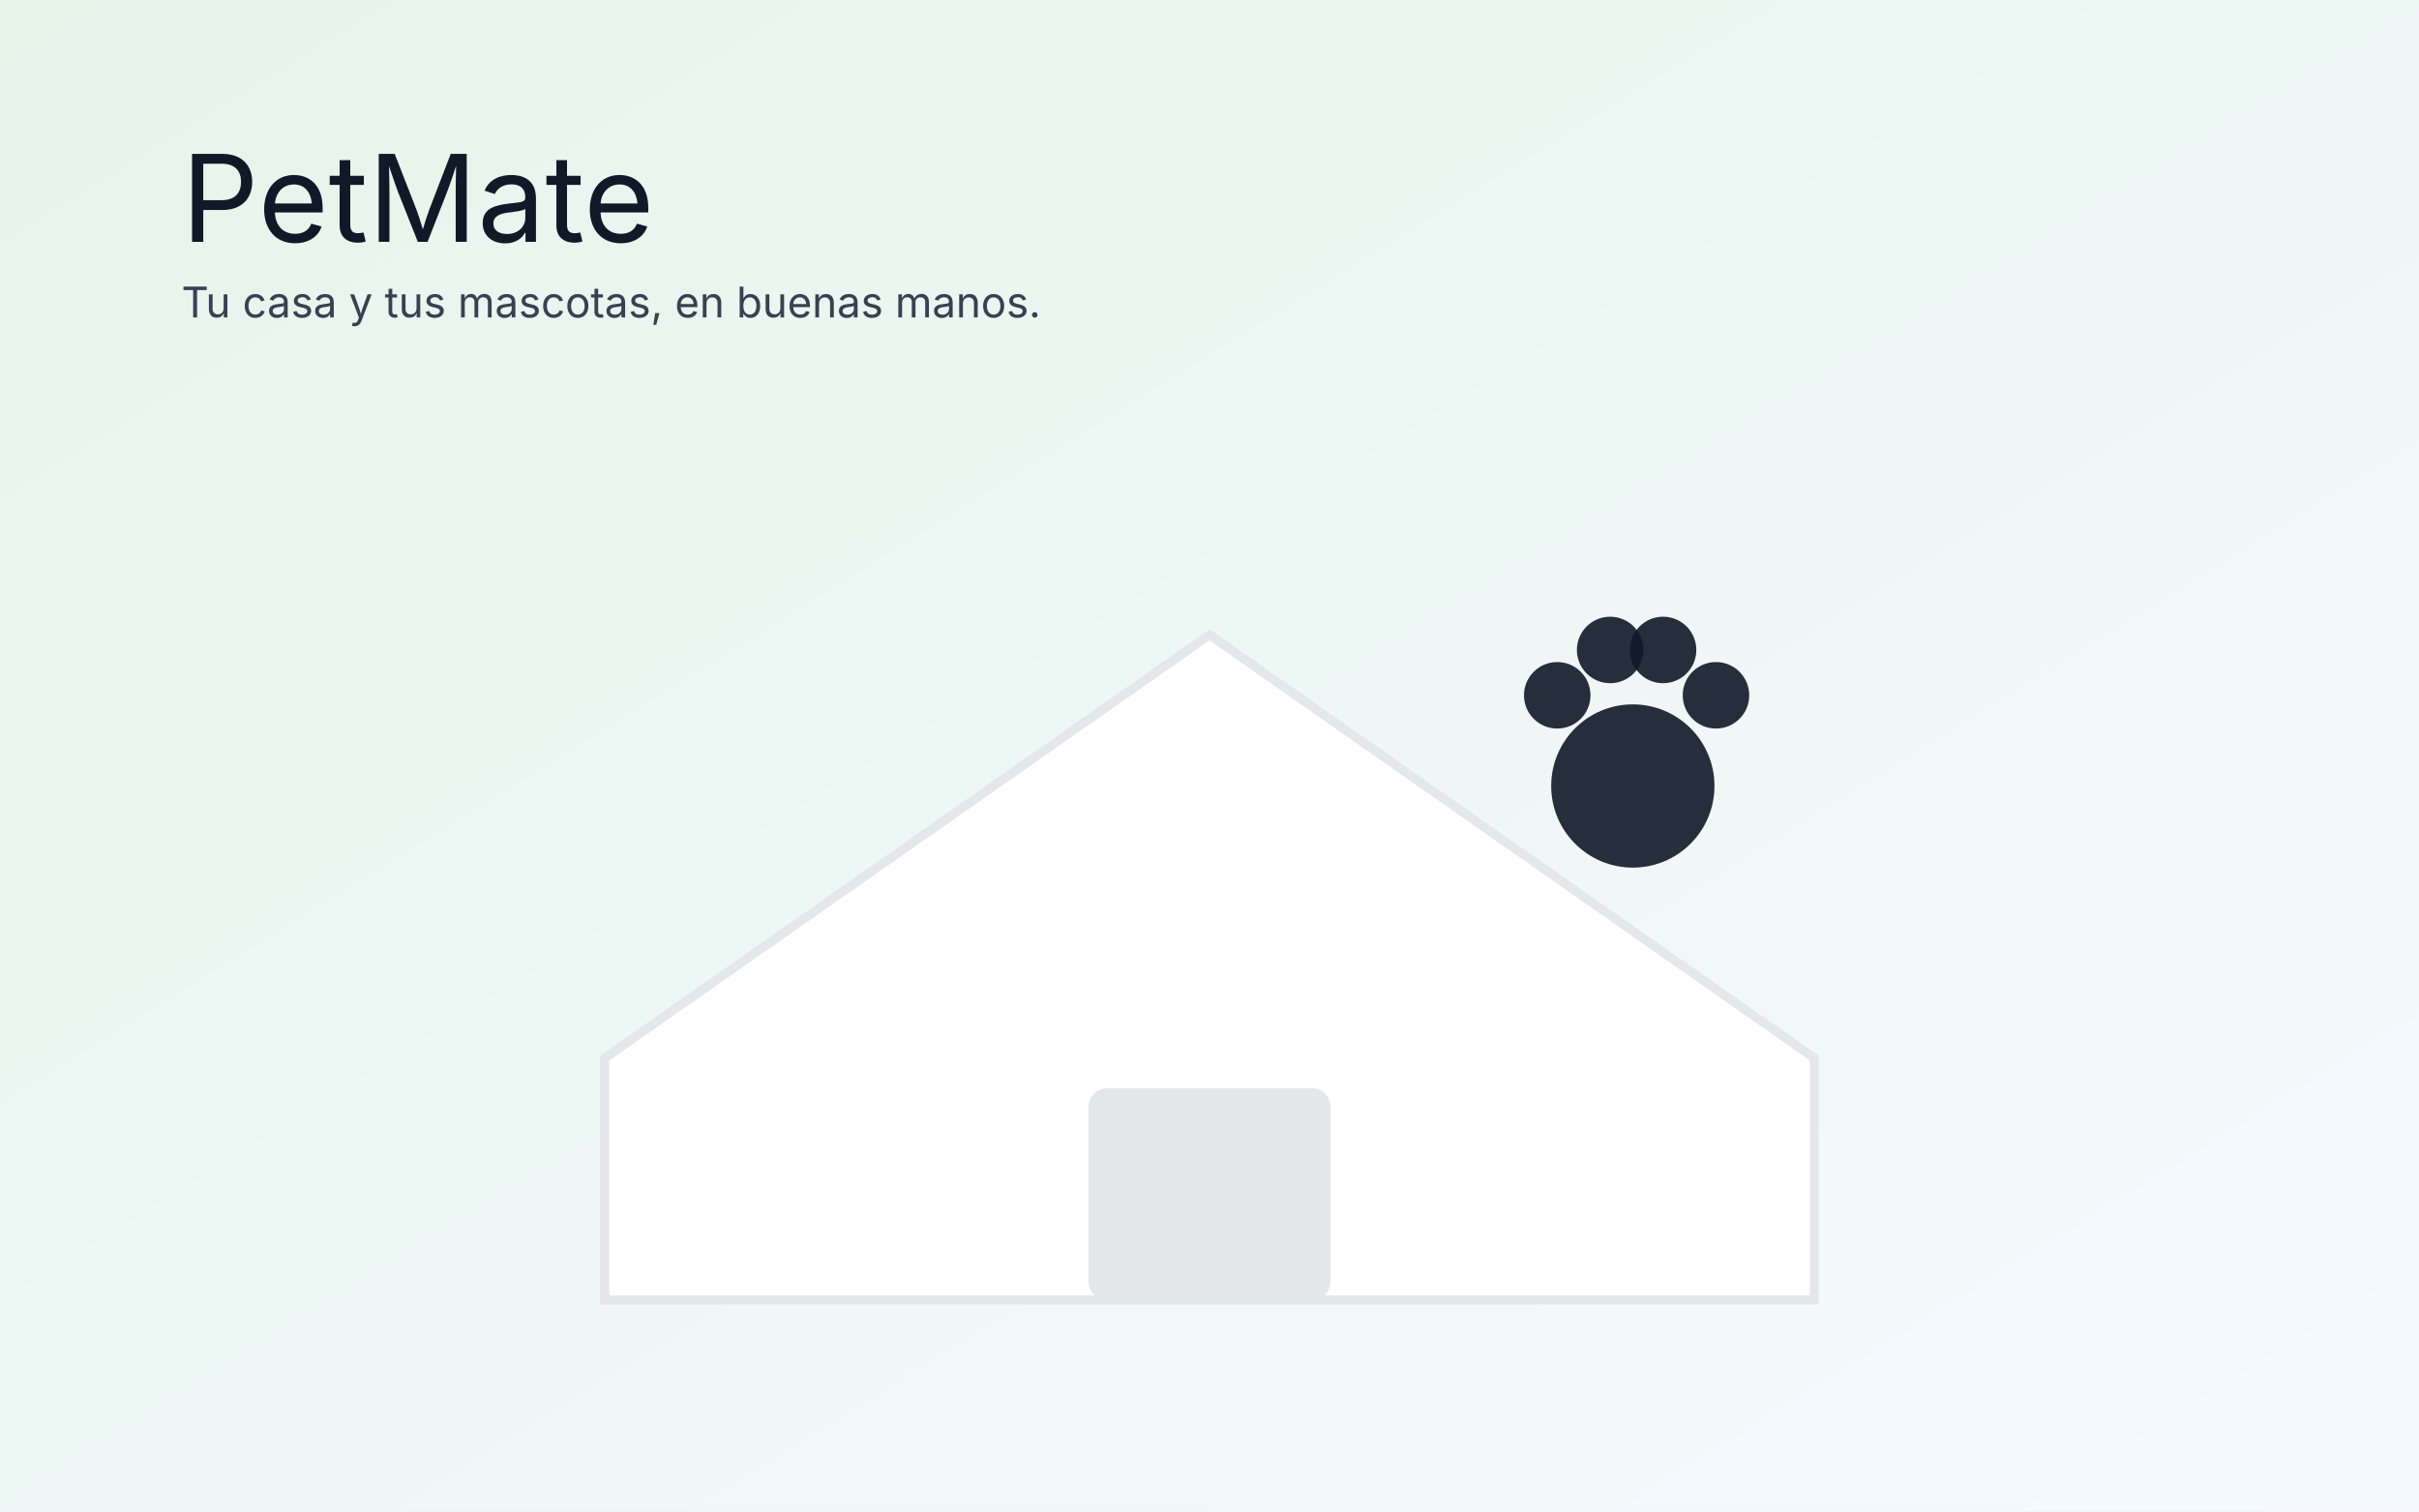
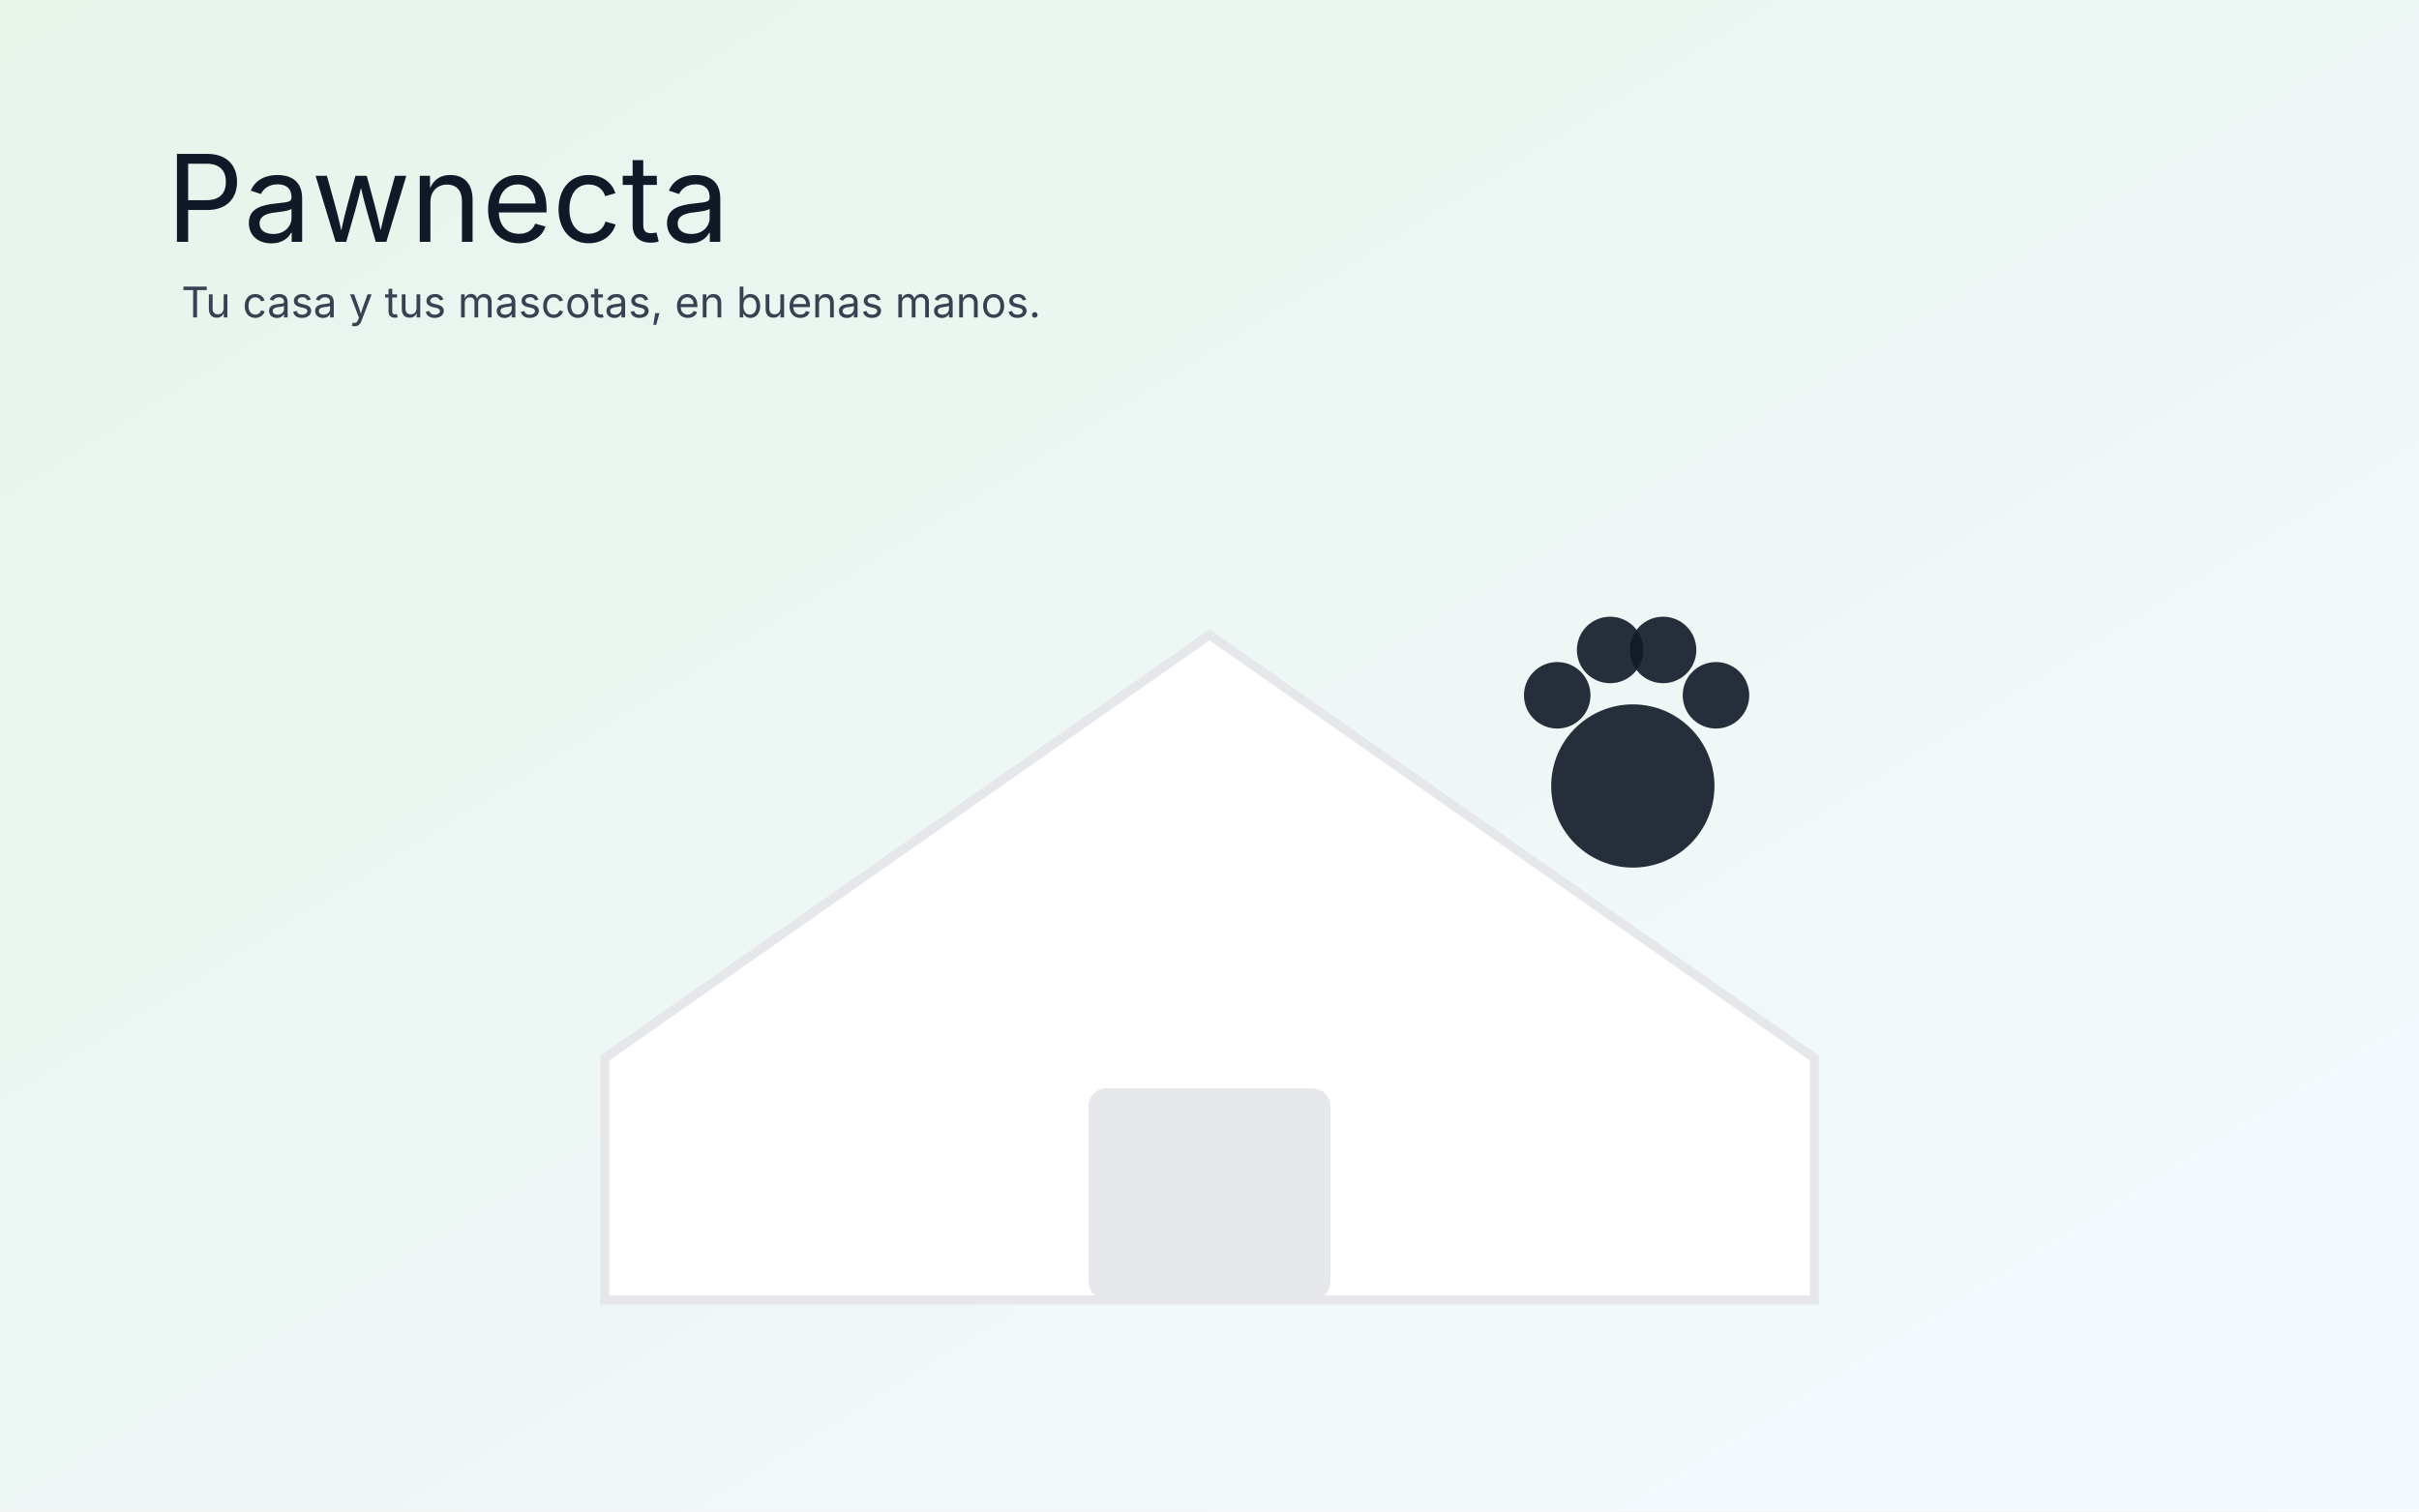
<svg xmlns="http://www.w3.org/2000/svg" width="1600" height="1000" viewBox="0 0 1600 1000">
  <defs>
    <linearGradient id="bg" x1="0" x2="1" y1="0" y2="1">
      <stop offset="0" stop-color="#E6F4EA" />
      <stop offset="1" stop-color="#F5FAFF" />
    </linearGradient>
  </defs>
  <rect width="1600" height="1000" fill="url(#bg)" />
  <polygon points="400,700 800,420 1200,700 1200,860 400,860" fill="#ffffff" stroke="#e5e7eb" stroke-width="6" />
  <rect x="720" y="720" width="160" height="140" rx="12" fill="#e5e7eb" />
  <circle cx="1080" cy="520" r="54" fill="#111827" opacity="0.9" />
  <circle cx="1030" cy="460" r="22" fill="#111827" opacity="0.9" />
  <circle cx="1065" cy="430" r="22" fill="#111827" opacity="0.9" />
  <circle cx="1100" cy="430" r="22" fill="#111827" opacity="0.9" />
  <circle cx="1135" cy="460" r="22" fill="#111827" opacity="0.9" />
-   <text x="120" y="160" font-family="Inter, Arial, sans-serif" font-size="80" fill="#111827">PetMate</text>
+   <text x="110" y="160" font-family="Inter, Arial, sans-serif" font-size="80" fill="#111827">Pawnecta</text>
  <text x="120" y="210" font-family="Inter, Arial, sans-serif" font-size="28" fill="#374151">Tu casa y tus mascotas, en buenas manos.</text>
</svg>
